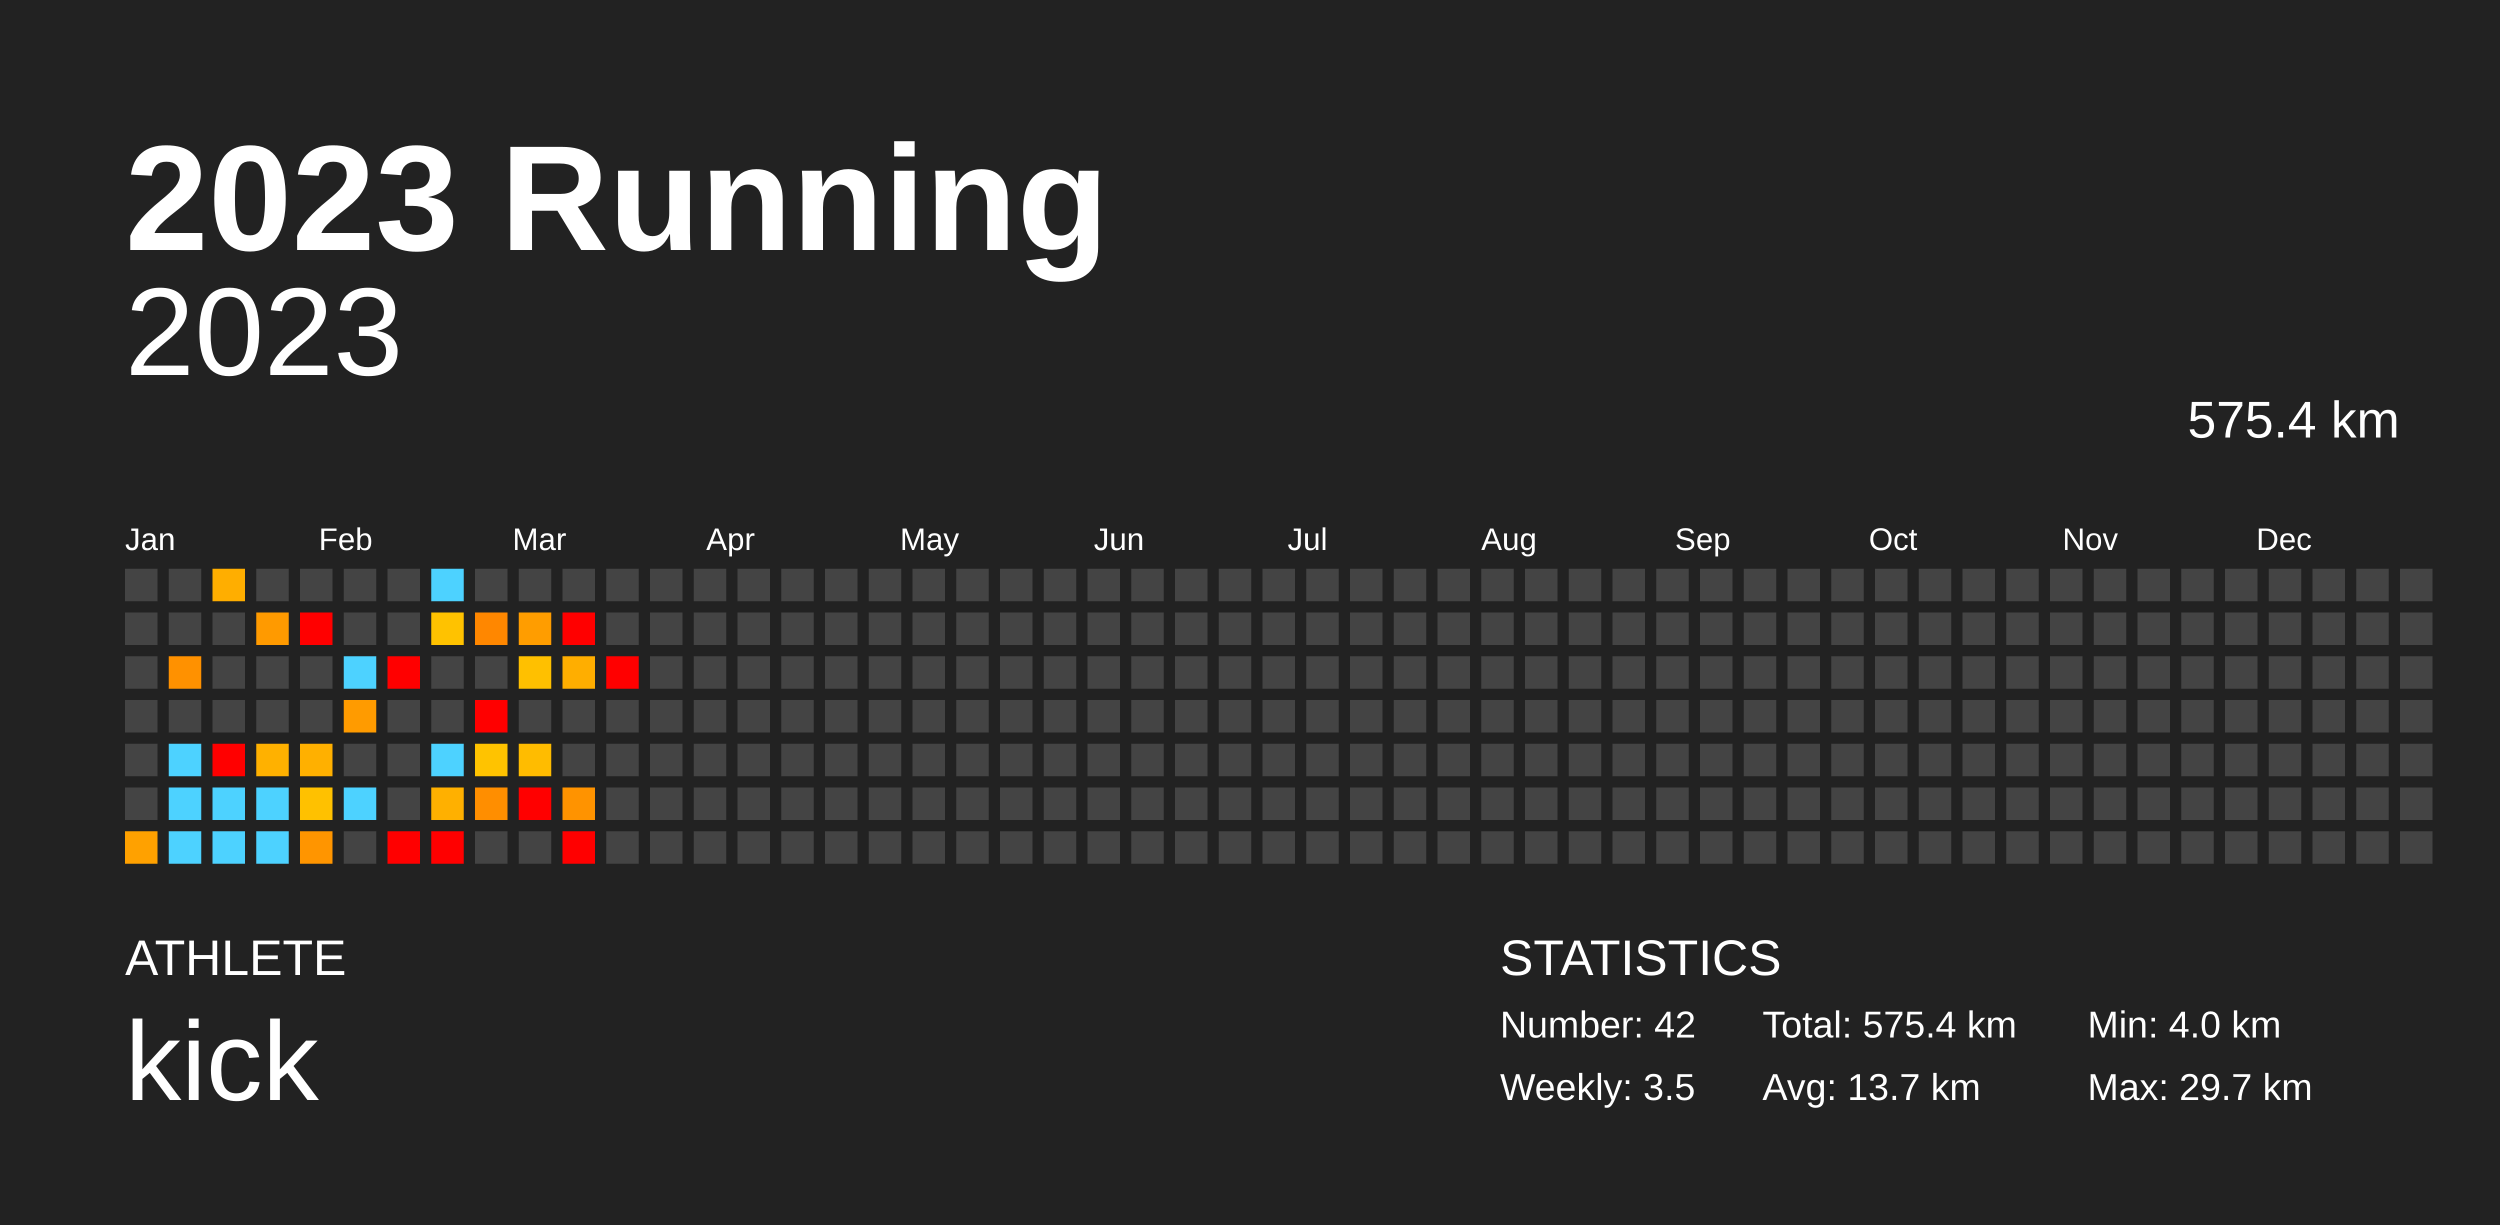
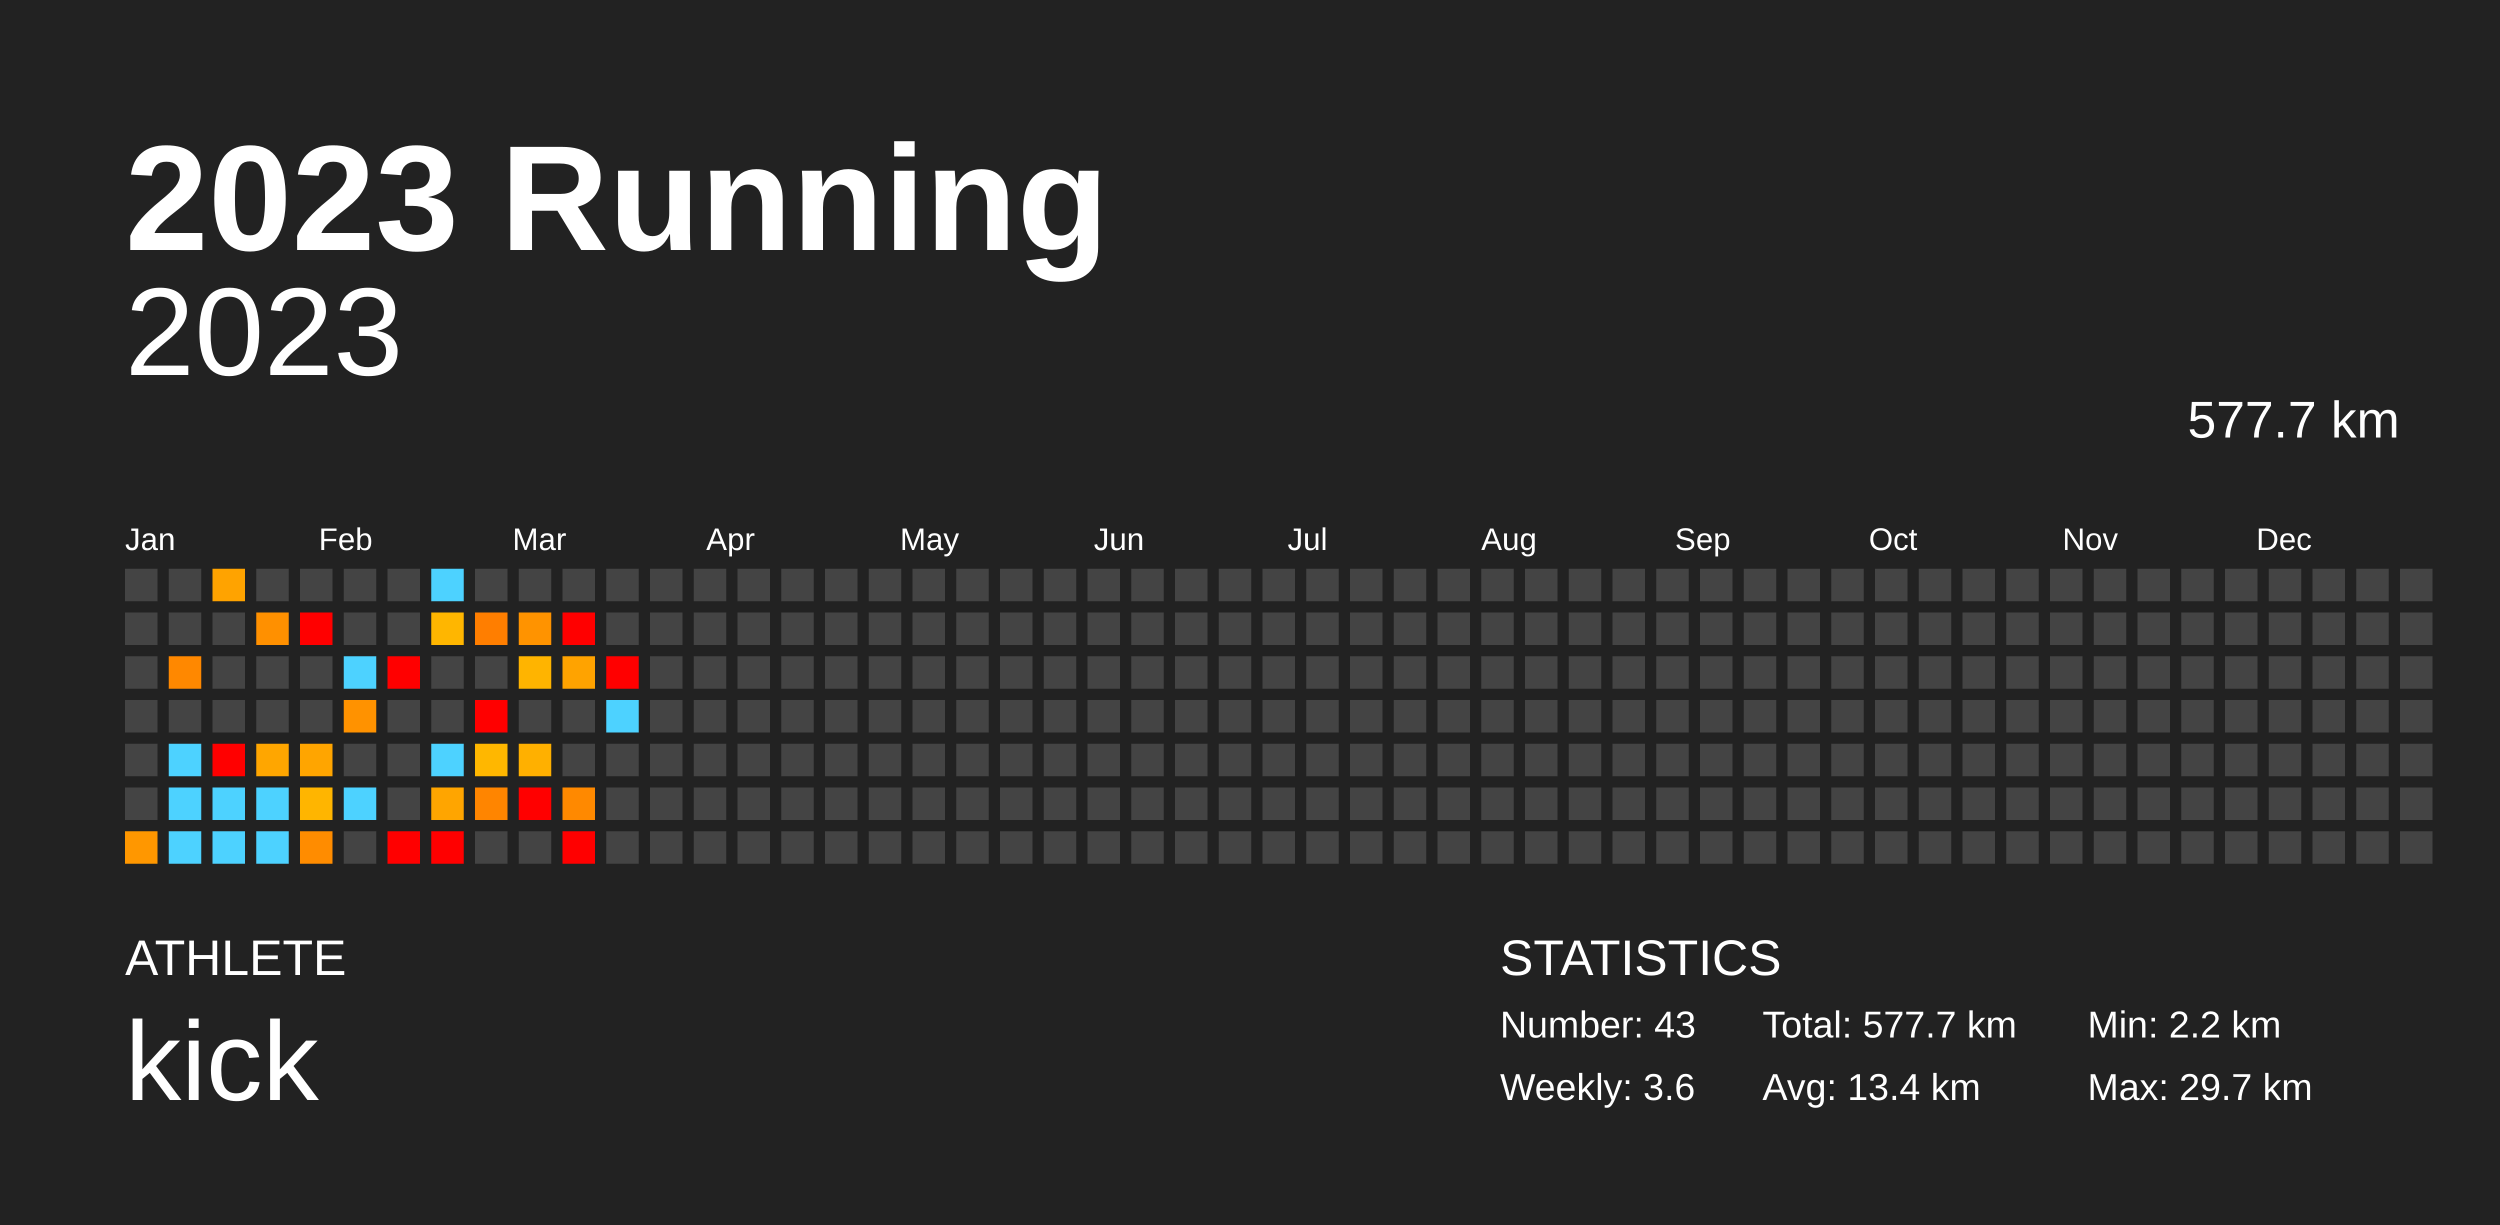
<svg xmlns="http://www.w3.org/2000/svg" baseProfile="full" height="98mm" version="1.1" viewBox="0,0,200,98" width="200mm">
  <defs />
  <rect fill="#222222" height="98" width="200" x="0" y="0" />
  <text fill="#FFFFFF" style="font-size:12px; font-family:Arial; font-weight:bold;" x="10" y="20">2023 Running</text>
  <text fill="#FFFFFF" style="font-size:4px; font-family:Arial" x="10" y="78">ATHLETE</text>
  <text fill="#FFFFFF" style="font-size:9px; font-family:Arial" x="10" y="88">kick</text>
  <text fill="#FFFFFF" style="font-size:4px; font-family:Arial" x="120" y="78">STATISTICS</text>
-   <text fill="#FFFFFF" style="font-size:3px; font-family:Arial" x="120" y="83">Number: 42</text>
-   <text fill="#FFFFFF" style="font-size:3px; font-family:Arial" x="120" y="88">Weekly: 3.5</text>
-   <text fill="#FFFFFF" style="font-size:3px; font-family:Arial" x="141" y="83">Total: 575.4 km</text>
-   <text fill="#FFFFFF" style="font-size:3px; font-family:Arial" x="141" y="88">Avg: 13.7 km</text>
-   <text fill="#FFFFFF" style="font-size:3px; font-family:Arial" x="167" y="83">Min: 4.0 km</text>
+   <text fill="#FFFFFF" style="font-size:3px; font-family:Arial" x="120" y="83">Number: 43</text>
+   <text fill="#FFFFFF" style="font-size:3px; font-family:Arial" x="120" y="88">Weekly: 3.6</text>
+   <text fill="#FFFFFF" style="font-size:3px; font-family:Arial" x="141" y="83">Total: 577.7 km</text>
+   <text fill="#FFFFFF" style="font-size:3px; font-family:Arial" x="141" y="88">Avg: 13.4 km</text>
+   <text fill="#FFFFFF" style="font-size:3px; font-family:Arial" x="167" y="83">Min: 2.2 km</text>
  <text fill="#FFFFFF" style="font-size:3px; font-family:Arial" x="167" y="88">Max: 29.7 km</text>
  <text alignment-baseline="hanging" fill="#FFFFFF" style="font-size:10.0px; font-family:Arial;" x="10" y="30">2023</text>
-   <text alignment-baseline="hanging" fill="#FFFFFF" style="font-size:4.125px; font-family:Arial;" x="175" y="35">575.4 km</text>
+   <text alignment-baseline="hanging" fill="#FFFFFF" style="font-size:4.125px; font-family:Arial;" x="175" y="35">577.7 km</text>
  <text fill="#FFFFFF" style="font-size:2.5px; font-family:Arial" x="10.0" y="44">Jan</text>
  <text fill="#FFFFFF" style="font-size:2.5px; font-family:Arial" x="25.5" y="44">Feb</text>
  <text fill="#FFFFFF" style="font-size:2.5px; font-family:Arial" x="41.0" y="44">Mar</text>
  <text fill="#FFFFFF" style="font-size:2.5px; font-family:Arial" x="56.5" y="44">Apr</text>
  <text fill="#FFFFFF" style="font-size:2.5px; font-family:Arial" x="72.0" y="44">May</text>
  <text fill="#FFFFFF" style="font-size:2.5px; font-family:Arial" x="87.5" y="44">Jun</text>
  <text fill="#FFFFFF" style="font-size:2.5px; font-family:Arial" x="103.0" y="44">Jul</text>
  <text fill="#FFFFFF" style="font-size:2.5px; font-family:Arial" x="118.5" y="44">Aug</text>
  <text fill="#FFFFFF" style="font-size:2.5px; font-family:Arial" x="134.0" y="44">Sep</text>
  <text fill="#FFFFFF" style="font-size:2.5px; font-family:Arial" x="149.5" y="44">Oct</text>
  <text fill="#FFFFFF" style="font-size:2.5px; font-family:Arial" x="165.0" y="44">Nov</text>
  <text fill="#FFFFFF" style="font-size:2.5px; font-family:Arial" x="180.5" y="44">Dec</text>
  <rect fill="#444444" height="2.6" width="2.6" x="10.0" y="45.5" />
  <rect fill="#444444" height="2.6" width="2.6" x="10.0" y="49.0" />
  <rect fill="#444444" height="2.6" width="2.6" x="10.0" y="52.5" />
  <rect fill="#444444" height="2.6" width="2.6" x="10.0" y="56.0" />
  <rect fill="#444444" height="2.6" width="2.6" x="10.0" y="59.5" />
  <rect fill="#444444" height="2.6" width="2.6" x="10.0" y="63.0" />
-   <rect fill="#ffa100" height="2.6" width="2.6" x="10.0" y="66.5" />
+   <rect fill="#ff9700" height="2.6" width="2.6" x="10.0" y="66.5" />
  <rect fill="#444444" height="2.6" width="2.6" x="13.5" y="45.5" />
  <rect fill="#444444" height="2.6" width="2.6" x="13.5" y="49.0" />
-   <rect fill="#ff9100" height="2.6" width="2.6" x="13.5" y="52.5" />
+   <rect fill="#ff8800" height="2.6" width="2.6" x="13.5" y="52.5" />
  <rect fill="#444444" height="2.6" width="2.6" x="13.5" y="56.0" />
  <rect fill="#4dd2ff" height="2.6" width="2.6" x="13.5" y="59.5" />
  <rect fill="#4dd2ff" height="2.6" width="2.6" x="13.5" y="63.0" />
  <rect fill="#4dd2ff" height="2.6" width="2.6" x="13.5" y="66.5" />
-   <rect fill="#ffae00" height="2.6" width="2.6" x="17.0" y="45.5" />
+   <rect fill="#ffa300" height="2.6" width="2.6" x="17.0" y="45.5" />
  <rect fill="#444444" height="2.6" width="2.6" x="17.0" y="49.0" />
  <rect fill="#444444" height="2.6" width="2.6" x="17.0" y="52.5" />
  <rect fill="#444444" height="2.6" width="2.6" x="17.0" y="56.0" />
  <rect fill="red" height="2.6" width="2.6" x="17.0" y="59.5" />
  <rect fill="#4dd2ff" height="2.6" width="2.6" x="17.0" y="63.0" />
  <rect fill="#4dd2ff" height="2.6" width="2.6" x="17.0" y="66.5" />
  <rect fill="#444444" height="2.6" width="2.6" x="20.5" y="45.5" />
-   <rect fill="#ff9a00" height="2.6" width="2.6" x="20.5" y="49.0" />
+   <rect fill="#ff9000" height="2.6" width="2.6" x="20.5" y="49.0" />
  <rect fill="#444444" height="2.6" width="2.6" x="20.5" y="52.5" />
  <rect fill="#444444" height="2.6" width="2.6" x="20.5" y="56.0" />
-   <rect fill="#ffb100" height="2.6" width="2.6" x="20.5" y="59.5" />
+   <rect fill="#ffa600" height="2.6" width="2.6" x="20.5" y="59.5" />
  <rect fill="#4dd2ff" height="2.6" width="2.6" x="20.5" y="63.0" />
  <rect fill="#4dd2ff" height="2.6" width="2.6" x="20.5" y="66.5" />
  <rect fill="#444444" height="2.6" width="2.6" x="24.0" y="45.5" />
  <rect fill="red" height="2.6" width="2.6" x="24.0" y="49.0" />
  <rect fill="#444444" height="2.6" width="2.6" x="24.0" y="52.5" />
  <rect fill="#444444" height="2.6" width="2.6" x="24.0" y="56.0" />
-   <rect fill="#ffb000" height="2.6" width="2.6" x="24.0" y="59.5" />
-   <rect fill="#ffc100" height="2.6" width="2.6" x="24.0" y="63.0" />
-   <rect fill="#ff9500" height="2.6" width="2.6" x="24.0" y="66.5" />
+   <rect fill="#ffa500" height="2.6" width="2.6" x="24.0" y="59.5" />
+   <rect fill="#ffb500" height="2.6" width="2.6" x="24.0" y="63.0" />
+   <rect fill="#ff8c00" height="2.6" width="2.6" x="24.0" y="66.5" />
  <rect fill="#444444" height="2.6" width="2.6" x="27.5" y="45.5" />
  <rect fill="#444444" height="2.6" width="2.6" x="27.5" y="49.0" />
  <rect fill="#4dd2ff" height="2.6" width="2.6" x="27.5" y="52.5" />
-   <rect fill="#ff9b00" height="2.6" width="2.6" x="27.5" y="56.0" />
+   <rect fill="#ff9200" height="2.6" width="2.6" x="27.5" y="56.0" />
  <rect fill="#444444" height="2.6" width="2.6" x="27.5" y="59.5" />
  <rect fill="#4dd2ff" height="2.6" width="2.6" x="27.5" y="63.0" />
  <rect fill="#444444" height="2.6" width="2.6" x="27.5" y="66.5" />
  <rect fill="#444444" height="2.6" width="2.6" x="31.0" y="45.5" />
  <rect fill="#444444" height="2.6" width="2.6" x="31.0" y="49.0" />
  <rect fill="red" height="2.6" width="2.6" x="31.0" y="52.5" />
  <rect fill="#444444" height="2.6" width="2.6" x="31.0" y="56.0" />
  <rect fill="#444444" height="2.6" width="2.6" x="31.0" y="59.5" />
  <rect fill="#444444" height="2.6" width="2.6" x="31.0" y="63.0" />
  <rect fill="red" height="2.6" width="2.6" x="31.0" y="66.5" />
  <rect fill="#4dd2ff" height="2.6" width="2.6" x="34.5" y="45.5" />
-   <rect fill="#ffc200" height="2.6" width="2.6" x="34.5" y="49.0" />
+   <rect fill="#ffb600" height="2.6" width="2.6" x="34.5" y="49.0" />
  <rect fill="#444444" height="2.6" width="2.6" x="34.5" y="52.5" />
  <rect fill="#444444" height="2.6" width="2.6" x="34.5" y="56.0" />
  <rect fill="#4dd2ff" height="2.6" width="2.6" x="34.5" y="59.5" />
-   <rect fill="#ffb000" height="2.6" width="2.6" x="34.5" y="63.0" />
+   <rect fill="#ffa500" height="2.6" width="2.6" x="34.5" y="63.0" />
  <rect fill="red" height="2.6" width="2.6" x="34.5" y="66.5" />
  <rect fill="#444444" height="2.6" width="2.6" x="38.0" y="45.5" />
-   <rect fill="#ff8700" height="2.6" width="2.6" x="38.0" y="49.0" />
+   <rect fill="#ff7e00" height="2.6" width="2.6" x="38.0" y="49.0" />
  <rect fill="#444444" height="2.6" width="2.6" x="38.0" y="52.5" />
  <rect fill="red" height="2.6" width="2.6" x="38.0" y="56.0" />
-   <rect fill="#ffc300" height="2.6" width="2.6" x="38.0" y="59.5" />
-   <rect fill="#ff8e00" height="2.6" width="2.6" x="38.0" y="63.0" />
+   <rect fill="#ffb700" height="2.6" width="2.6" x="38.0" y="59.5" />
+   <rect fill="#ff8500" height="2.6" width="2.6" x="38.0" y="63.0" />
  <rect fill="#444444" height="2.6" width="2.6" x="38.0" y="66.5" />
  <rect fill="#444444" height="2.6" width="2.6" x="41.5" y="45.5" />
-   <rect fill="#ff9d00" height="2.6" width="2.6" x="41.5" y="49.0" />
-   <rect fill="#ffc000" height="2.6" width="2.6" x="41.5" y="52.5" />
+   <rect fill="#ff9300" height="2.6" width="2.6" x="41.5" y="49.0" />
+   <rect fill="#ffb400" height="2.6" width="2.6" x="41.5" y="52.5" />
  <rect fill="#444444" height="2.6" width="2.6" x="41.5" y="56.0" />
-   <rect fill="#ffbc00" height="2.6" width="2.6" x="41.5" y="59.5" />
+   <rect fill="#ffb000" height="2.6" width="2.6" x="41.5" y="59.5" />
  <rect fill="red" height="2.6" width="2.6" x="41.5" y="63.0" />
  <rect fill="#444444" height="2.6" width="2.6" x="41.5" y="66.5" />
  <rect fill="#444444" height="2.6" width="2.6" x="45.0" y="45.5" />
  <rect fill="red" height="2.6" width="2.6" x="45.0" y="49.0" />
-   <rect fill="#ffae00" height="2.6" width="2.6" x="45.0" y="52.5" />
+   <rect fill="#ffa300" height="2.6" width="2.6" x="45.0" y="52.5" />
  <rect fill="#444444" height="2.6" width="2.6" x="45.0" y="56.0" />
  <rect fill="#444444" height="2.6" width="2.6" x="45.0" y="59.5" />
-   <rect fill="#ff9300" height="2.6" width="2.6" x="45.0" y="63.0" />
+   <rect fill="#ff8900" height="2.6" width="2.6" x="45.0" y="63.0" />
  <rect fill="red" height="2.6" width="2.6" x="45.0" y="66.5" />
  <rect fill="#444444" height="2.6" width="2.6" x="48.5" y="45.5" />
  <rect fill="#444444" height="2.6" width="2.6" x="48.5" y="49.0" />
  <rect fill="red" height="2.6" width="2.6" x="48.5" y="52.5" />
-   <rect fill="#444444" height="2.6" width="2.6" x="48.5" y="56.0" />
+   <rect fill="#4dd2ff" height="2.6" width="2.6" x="48.5" y="56.0" />
  <rect fill="#444444" height="2.6" width="2.6" x="48.5" y="59.5" />
  <rect fill="#444444" height="2.6" width="2.6" x="48.5" y="63.0" />
  <rect fill="#444444" height="2.6" width="2.6" x="48.5" y="66.5" />
  <rect fill="#444444" height="2.6" width="2.6" x="52.0" y="45.5" />
  <rect fill="#444444" height="2.6" width="2.6" x="52.0" y="49.0" />
  <rect fill="#444444" height="2.6" width="2.6" x="52.0" y="52.5" />
  <rect fill="#444444" height="2.6" width="2.6" x="52.0" y="56.0" />
  <rect fill="#444444" height="2.6" width="2.6" x="52.0" y="59.5" />
  <rect fill="#444444" height="2.6" width="2.6" x="52.0" y="63.0" />
  <rect fill="#444444" height="2.6" width="2.6" x="52.0" y="66.5" />
  <rect fill="#444444" height="2.6" width="2.6" x="55.5" y="45.5" />
  <rect fill="#444444" height="2.6" width="2.6" x="55.5" y="49.0" />
  <rect fill="#444444" height="2.6" width="2.6" x="55.5" y="52.5" />
  <rect fill="#444444" height="2.6" width="2.6" x="55.5" y="56.0" />
  <rect fill="#444444" height="2.6" width="2.6" x="55.5" y="59.5" />
  <rect fill="#444444" height="2.6" width="2.6" x="55.5" y="63.0" />
  <rect fill="#444444" height="2.6" width="2.6" x="55.5" y="66.5" />
  <rect fill="#444444" height="2.6" width="2.6" x="59.0" y="45.5" />
  <rect fill="#444444" height="2.6" width="2.6" x="59.0" y="49.0" />
  <rect fill="#444444" height="2.6" width="2.6" x="59.0" y="52.5" />
  <rect fill="#444444" height="2.6" width="2.6" x="59.0" y="56.0" />
  <rect fill="#444444" height="2.6" width="2.6" x="59.0" y="59.5" />
  <rect fill="#444444" height="2.6" width="2.6" x="59.0" y="63.0" />
  <rect fill="#444444" height="2.6" width="2.6" x="59.0" y="66.5" />
  <rect fill="#444444" height="2.6" width="2.6" x="62.5" y="45.5" />
  <rect fill="#444444" height="2.6" width="2.6" x="62.5" y="49.0" />
  <rect fill="#444444" height="2.6" width="2.6" x="62.5" y="52.5" />
  <rect fill="#444444" height="2.6" width="2.6" x="62.5" y="56.0" />
  <rect fill="#444444" height="2.6" width="2.6" x="62.5" y="59.5" />
  <rect fill="#444444" height="2.6" width="2.6" x="62.5" y="63.0" />
  <rect fill="#444444" height="2.6" width="2.6" x="62.5" y="66.5" />
  <rect fill="#444444" height="2.6" width="2.6" x="66.0" y="45.5" />
  <rect fill="#444444" height="2.6" width="2.6" x="66.0" y="49.0" />
  <rect fill="#444444" height="2.6" width="2.6" x="66.0" y="52.5" />
  <rect fill="#444444" height="2.6" width="2.6" x="66.0" y="56.0" />
  <rect fill="#444444" height="2.6" width="2.6" x="66.0" y="59.5" />
  <rect fill="#444444" height="2.6" width="2.6" x="66.0" y="63.0" />
  <rect fill="#444444" height="2.6" width="2.6" x="66.0" y="66.5" />
  <rect fill="#444444" height="2.6" width="2.6" x="69.5" y="45.5" />
  <rect fill="#444444" height="2.6" width="2.6" x="69.5" y="49.0" />
  <rect fill="#444444" height="2.6" width="2.6" x="69.5" y="52.5" />
  <rect fill="#444444" height="2.6" width="2.6" x="69.5" y="56.0" />
  <rect fill="#444444" height="2.6" width="2.6" x="69.5" y="59.5" />
  <rect fill="#444444" height="2.6" width="2.6" x="69.5" y="63.0" />
  <rect fill="#444444" height="2.6" width="2.6" x="69.5" y="66.5" />
  <rect fill="#444444" height="2.6" width="2.6" x="73.0" y="45.5" />
  <rect fill="#444444" height="2.6" width="2.6" x="73.0" y="49.0" />
  <rect fill="#444444" height="2.6" width="2.6" x="73.0" y="52.5" />
  <rect fill="#444444" height="2.6" width="2.6" x="73.0" y="56.0" />
  <rect fill="#444444" height="2.6" width="2.6" x="73.0" y="59.5" />
  <rect fill="#444444" height="2.6" width="2.6" x="73.0" y="63.0" />
  <rect fill="#444444" height="2.6" width="2.6" x="73.0" y="66.5" />
  <rect fill="#444444" height="2.6" width="2.6" x="76.5" y="45.5" />
  <rect fill="#444444" height="2.6" width="2.6" x="76.5" y="49.0" />
  <rect fill="#444444" height="2.6" width="2.6" x="76.5" y="52.5" />
  <rect fill="#444444" height="2.6" width="2.6" x="76.5" y="56.0" />
  <rect fill="#444444" height="2.6" width="2.6" x="76.5" y="59.5" />
  <rect fill="#444444" height="2.6" width="2.6" x="76.5" y="63.0" />
  <rect fill="#444444" height="2.6" width="2.6" x="76.5" y="66.5" />
  <rect fill="#444444" height="2.6" width="2.6" x="80.0" y="45.5" />
  <rect fill="#444444" height="2.6" width="2.6" x="80.0" y="49.0" />
  <rect fill="#444444" height="2.6" width="2.6" x="80.0" y="52.5" />
  <rect fill="#444444" height="2.6" width="2.6" x="80.0" y="56.0" />
  <rect fill="#444444" height="2.6" width="2.6" x="80.0" y="59.5" />
  <rect fill="#444444" height="2.6" width="2.6" x="80.0" y="63.0" />
  <rect fill="#444444" height="2.6" width="2.6" x="80.0" y="66.5" />
  <rect fill="#444444" height="2.6" width="2.6" x="83.5" y="45.5" />
  <rect fill="#444444" height="2.6" width="2.6" x="83.5" y="49.0" />
  <rect fill="#444444" height="2.6" width="2.6" x="83.5" y="52.5" />
  <rect fill="#444444" height="2.6" width="2.6" x="83.5" y="56.0" />
  <rect fill="#444444" height="2.6" width="2.6" x="83.5" y="59.5" />
  <rect fill="#444444" height="2.6" width="2.6" x="83.5" y="63.0" />
  <rect fill="#444444" height="2.6" width="2.6" x="83.5" y="66.5" />
  <rect fill="#444444" height="2.6" width="2.6" x="87.0" y="45.5" />
  <rect fill="#444444" height="2.6" width="2.6" x="87.0" y="49.0" />
  <rect fill="#444444" height="2.6" width="2.6" x="87.0" y="52.5" />
  <rect fill="#444444" height="2.6" width="2.6" x="87.0" y="56.0" />
  <rect fill="#444444" height="2.6" width="2.6" x="87.0" y="59.5" />
  <rect fill="#444444" height="2.6" width="2.6" x="87.0" y="63.0" />
  <rect fill="#444444" height="2.6" width="2.6" x="87.0" y="66.5" />
  <rect fill="#444444" height="2.6" width="2.6" x="90.5" y="45.5" />
  <rect fill="#444444" height="2.6" width="2.6" x="90.5" y="49.0" />
  <rect fill="#444444" height="2.6" width="2.6" x="90.5" y="52.5" />
  <rect fill="#444444" height="2.6" width="2.6" x="90.5" y="56.0" />
  <rect fill="#444444" height="2.6" width="2.6" x="90.5" y="59.5" />
  <rect fill="#444444" height="2.6" width="2.6" x="90.5" y="63.0" />
  <rect fill="#444444" height="2.6" width="2.6" x="90.5" y="66.5" />
  <rect fill="#444444" height="2.6" width="2.6" x="94.0" y="45.5" />
  <rect fill="#444444" height="2.6" width="2.6" x="94.0" y="49.0" />
  <rect fill="#444444" height="2.6" width="2.6" x="94.0" y="52.5" />
  <rect fill="#444444" height="2.6" width="2.6" x="94.0" y="56.0" />
  <rect fill="#444444" height="2.6" width="2.6" x="94.0" y="59.5" />
  <rect fill="#444444" height="2.6" width="2.6" x="94.0" y="63.0" />
  <rect fill="#444444" height="2.6" width="2.6" x="94.0" y="66.5" />
  <rect fill="#444444" height="2.6" width="2.6" x="97.5" y="45.5" />
  <rect fill="#444444" height="2.6" width="2.6" x="97.5" y="49.0" />
  <rect fill="#444444" height="2.6" width="2.6" x="97.5" y="52.5" />
  <rect fill="#444444" height="2.6" width="2.6" x="97.5" y="56.0" />
  <rect fill="#444444" height="2.6" width="2.6" x="97.5" y="59.5" />
  <rect fill="#444444" height="2.6" width="2.6" x="97.5" y="63.0" />
  <rect fill="#444444" height="2.6" width="2.6" x="97.5" y="66.5" />
  <rect fill="#444444" height="2.6" width="2.6" x="101.0" y="45.5" />
  <rect fill="#444444" height="2.6" width="2.6" x="101.0" y="49.0" />
  <rect fill="#444444" height="2.6" width="2.6" x="101.0" y="52.5" />
  <rect fill="#444444" height="2.6" width="2.6" x="101.0" y="56.0" />
  <rect fill="#444444" height="2.6" width="2.6" x="101.0" y="59.5" />
  <rect fill="#444444" height="2.6" width="2.6" x="101.0" y="63.0" />
  <rect fill="#444444" height="2.6" width="2.6" x="101.0" y="66.5" />
  <rect fill="#444444" height="2.6" width="2.6" x="104.5" y="45.5" />
  <rect fill="#444444" height="2.6" width="2.6" x="104.5" y="49.0" />
  <rect fill="#444444" height="2.6" width="2.6" x="104.5" y="52.5" />
  <rect fill="#444444" height="2.6" width="2.6" x="104.5" y="56.0" />
  <rect fill="#444444" height="2.6" width="2.6" x="104.5" y="59.5" />
  <rect fill="#444444" height="2.6" width="2.6" x="104.5" y="63.0" />
  <rect fill="#444444" height="2.6" width="2.6" x="104.5" y="66.5" />
  <rect fill="#444444" height="2.6" width="2.6" x="108.0" y="45.5" />
  <rect fill="#444444" height="2.6" width="2.6" x="108.0" y="49.0" />
  <rect fill="#444444" height="2.6" width="2.6" x="108.0" y="52.5" />
  <rect fill="#444444" height="2.6" width="2.6" x="108.0" y="56.0" />
  <rect fill="#444444" height="2.6" width="2.6" x="108.0" y="59.5" />
  <rect fill="#444444" height="2.6" width="2.6" x="108.0" y="63.0" />
  <rect fill="#444444" height="2.6" width="2.6" x="108.0" y="66.5" />
  <rect fill="#444444" height="2.6" width="2.6" x="111.5" y="45.5" />
  <rect fill="#444444" height="2.6" width="2.6" x="111.5" y="49.0" />
  <rect fill="#444444" height="2.6" width="2.6" x="111.5" y="52.5" />
  <rect fill="#444444" height="2.6" width="2.6" x="111.5" y="56.0" />
  <rect fill="#444444" height="2.6" width="2.6" x="111.5" y="59.5" />
  <rect fill="#444444" height="2.6" width="2.6" x="111.5" y="63.0" />
  <rect fill="#444444" height="2.6" width="2.6" x="111.5" y="66.5" />
  <rect fill="#444444" height="2.6" width="2.6" x="115.0" y="45.5" />
  <rect fill="#444444" height="2.6" width="2.6" x="115.0" y="49.0" />
  <rect fill="#444444" height="2.6" width="2.6" x="115.0" y="52.5" />
  <rect fill="#444444" height="2.6" width="2.6" x="115.0" y="56.0" />
  <rect fill="#444444" height="2.6" width="2.6" x="115.0" y="59.5" />
  <rect fill="#444444" height="2.6" width="2.6" x="115.0" y="63.0" />
  <rect fill="#444444" height="2.6" width="2.6" x="115.0" y="66.5" />
  <rect fill="#444444" height="2.6" width="2.6" x="118.5" y="45.5" />
  <rect fill="#444444" height="2.6" width="2.6" x="118.5" y="49.0" />
  <rect fill="#444444" height="2.6" width="2.6" x="118.5" y="52.5" />
  <rect fill="#444444" height="2.6" width="2.6" x="118.5" y="56.0" />
  <rect fill="#444444" height="2.6" width="2.6" x="118.5" y="59.5" />
  <rect fill="#444444" height="2.6" width="2.6" x="118.5" y="63.0" />
  <rect fill="#444444" height="2.6" width="2.6" x="118.5" y="66.5" />
  <rect fill="#444444" height="2.6" width="2.6" x="122.0" y="45.5" />
  <rect fill="#444444" height="2.6" width="2.6" x="122.0" y="49.0" />
  <rect fill="#444444" height="2.6" width="2.6" x="122.0" y="52.5" />
  <rect fill="#444444" height="2.6" width="2.6" x="122.0" y="56.0" />
  <rect fill="#444444" height="2.6" width="2.6" x="122.0" y="59.5" />
  <rect fill="#444444" height="2.6" width="2.6" x="122.0" y="63.0" />
  <rect fill="#444444" height="2.6" width="2.6" x="122.0" y="66.5" />
  <rect fill="#444444" height="2.6" width="2.6" x="125.5" y="45.5" />
  <rect fill="#444444" height="2.6" width="2.6" x="125.5" y="49.0" />
  <rect fill="#444444" height="2.6" width="2.6" x="125.5" y="52.5" />
  <rect fill="#444444" height="2.6" width="2.6" x="125.5" y="56.0" />
  <rect fill="#444444" height="2.6" width="2.6" x="125.5" y="59.5" />
  <rect fill="#444444" height="2.6" width="2.6" x="125.5" y="63.0" />
  <rect fill="#444444" height="2.6" width="2.6" x="125.5" y="66.5" />
  <rect fill="#444444" height="2.6" width="2.6" x="129.0" y="45.5" />
  <rect fill="#444444" height="2.6" width="2.6" x="129.0" y="49.0" />
  <rect fill="#444444" height="2.6" width="2.6" x="129.0" y="52.5" />
  <rect fill="#444444" height="2.6" width="2.6" x="129.0" y="56.0" />
  <rect fill="#444444" height="2.6" width="2.6" x="129.0" y="59.5" />
  <rect fill="#444444" height="2.6" width="2.6" x="129.0" y="63.0" />
  <rect fill="#444444" height="2.6" width="2.6" x="129.0" y="66.5" />
  <rect fill="#444444" height="2.6" width="2.6" x="132.5" y="45.5" />
  <rect fill="#444444" height="2.6" width="2.6" x="132.5" y="49.0" />
  <rect fill="#444444" height="2.6" width="2.6" x="132.5" y="52.5" />
  <rect fill="#444444" height="2.6" width="2.6" x="132.5" y="56.0" />
  <rect fill="#444444" height="2.6" width="2.6" x="132.5" y="59.5" />
  <rect fill="#444444" height="2.6" width="2.6" x="132.5" y="63.0" />
  <rect fill="#444444" height="2.6" width="2.6" x="132.5" y="66.5" />
  <rect fill="#444444" height="2.6" width="2.6" x="136.0" y="45.5" />
  <rect fill="#444444" height="2.6" width="2.6" x="136.0" y="49.0" />
  <rect fill="#444444" height="2.6" width="2.6" x="136.0" y="52.5" />
  <rect fill="#444444" height="2.6" width="2.6" x="136.0" y="56.0" />
  <rect fill="#444444" height="2.6" width="2.6" x="136.0" y="59.5" />
  <rect fill="#444444" height="2.6" width="2.6" x="136.0" y="63.0" />
  <rect fill="#444444" height="2.6" width="2.6" x="136.0" y="66.5" />
  <rect fill="#444444" height="2.6" width="2.6" x="139.5" y="45.5" />
  <rect fill="#444444" height="2.6" width="2.6" x="139.5" y="49.0" />
  <rect fill="#444444" height="2.6" width="2.6" x="139.5" y="52.5" />
  <rect fill="#444444" height="2.6" width="2.6" x="139.5" y="56.0" />
  <rect fill="#444444" height="2.6" width="2.6" x="139.5" y="59.5" />
  <rect fill="#444444" height="2.6" width="2.6" x="139.5" y="63.0" />
  <rect fill="#444444" height="2.6" width="2.6" x="139.5" y="66.5" />
  <rect fill="#444444" height="2.6" width="2.6" x="143.0" y="45.5" />
  <rect fill="#444444" height="2.6" width="2.6" x="143.0" y="49.0" />
  <rect fill="#444444" height="2.6" width="2.6" x="143.0" y="52.5" />
  <rect fill="#444444" height="2.6" width="2.6" x="143.0" y="56.0" />
  <rect fill="#444444" height="2.6" width="2.6" x="143.0" y="59.5" />
  <rect fill="#444444" height="2.6" width="2.6" x="143.0" y="63.0" />
  <rect fill="#444444" height="2.6" width="2.6" x="143.0" y="66.5" />
  <rect fill="#444444" height="2.6" width="2.6" x="146.5" y="45.5" />
  <rect fill="#444444" height="2.6" width="2.6" x="146.5" y="49.0" />
  <rect fill="#444444" height="2.6" width="2.6" x="146.5" y="52.5" />
  <rect fill="#444444" height="2.6" width="2.6" x="146.5" y="56.0" />
  <rect fill="#444444" height="2.6" width="2.6" x="146.5" y="59.5" />
  <rect fill="#444444" height="2.6" width="2.6" x="146.5" y="63.0" />
  <rect fill="#444444" height="2.6" width="2.6" x="146.5" y="66.5" />
  <rect fill="#444444" height="2.6" width="2.6" x="150.0" y="45.5" />
  <rect fill="#444444" height="2.6" width="2.6" x="150.0" y="49.0" />
  <rect fill="#444444" height="2.6" width="2.6" x="150.0" y="52.5" />
  <rect fill="#444444" height="2.6" width="2.6" x="150.0" y="56.0" />
  <rect fill="#444444" height="2.6" width="2.6" x="150.0" y="59.5" />
  <rect fill="#444444" height="2.6" width="2.6" x="150.0" y="63.0" />
  <rect fill="#444444" height="2.6" width="2.6" x="150.0" y="66.5" />
  <rect fill="#444444" height="2.6" width="2.6" x="153.5" y="45.5" />
  <rect fill="#444444" height="2.6" width="2.6" x="153.5" y="49.0" />
  <rect fill="#444444" height="2.6" width="2.6" x="153.5" y="52.5" />
  <rect fill="#444444" height="2.6" width="2.6" x="153.5" y="56.0" />
  <rect fill="#444444" height="2.6" width="2.6" x="153.5" y="59.5" />
  <rect fill="#444444" height="2.6" width="2.6" x="153.5" y="63.0" />
  <rect fill="#444444" height="2.6" width="2.6" x="153.5" y="66.5" />
  <rect fill="#444444" height="2.6" width="2.6" x="157.0" y="45.5" />
  <rect fill="#444444" height="2.6" width="2.6" x="157.0" y="49.0" />
  <rect fill="#444444" height="2.6" width="2.6" x="157.0" y="52.5" />
  <rect fill="#444444" height="2.6" width="2.6" x="157.0" y="56.0" />
  <rect fill="#444444" height="2.6" width="2.6" x="157.0" y="59.5" />
  <rect fill="#444444" height="2.6" width="2.6" x="157.0" y="63.0" />
  <rect fill="#444444" height="2.6" width="2.6" x="157.0" y="66.5" />
  <rect fill="#444444" height="2.6" width="2.6" x="160.5" y="45.5" />
  <rect fill="#444444" height="2.6" width="2.6" x="160.5" y="49.0" />
  <rect fill="#444444" height="2.6" width="2.6" x="160.5" y="52.5" />
  <rect fill="#444444" height="2.6" width="2.6" x="160.5" y="56.0" />
  <rect fill="#444444" height="2.6" width="2.6" x="160.5" y="59.5" />
  <rect fill="#444444" height="2.6" width="2.6" x="160.5" y="63.0" />
  <rect fill="#444444" height="2.6" width="2.6" x="160.5" y="66.5" />
  <rect fill="#444444" height="2.6" width="2.6" x="164.0" y="45.5" />
  <rect fill="#444444" height="2.6" width="2.6" x="164.0" y="49.0" />
  <rect fill="#444444" height="2.6" width="2.6" x="164.0" y="52.5" />
  <rect fill="#444444" height="2.6" width="2.6" x="164.0" y="56.0" />
  <rect fill="#444444" height="2.6" width="2.6" x="164.0" y="59.5" />
  <rect fill="#444444" height="2.6" width="2.6" x="164.0" y="63.0" />
  <rect fill="#444444" height="2.6" width="2.6" x="164.0" y="66.5" />
  <rect fill="#444444" height="2.6" width="2.6" x="167.5" y="45.5" />
  <rect fill="#444444" height="2.6" width="2.6" x="167.5" y="49.0" />
  <rect fill="#444444" height="2.6" width="2.6" x="167.5" y="52.5" />
  <rect fill="#444444" height="2.6" width="2.6" x="167.5" y="56.0" />
  <rect fill="#444444" height="2.6" width="2.6" x="167.5" y="59.5" />
  <rect fill="#444444" height="2.6" width="2.6" x="167.5" y="63.0" />
  <rect fill="#444444" height="2.6" width="2.6" x="167.5" y="66.5" />
  <rect fill="#444444" height="2.6" width="2.6" x="171.0" y="45.5" />
  <rect fill="#444444" height="2.6" width="2.6" x="171.0" y="49.0" />
  <rect fill="#444444" height="2.6" width="2.6" x="171.0" y="52.5" />
  <rect fill="#444444" height="2.6" width="2.6" x="171.0" y="56.0" />
  <rect fill="#444444" height="2.6" width="2.6" x="171.0" y="59.5" />
  <rect fill="#444444" height="2.6" width="2.6" x="171.0" y="63.0" />
  <rect fill="#444444" height="2.6" width="2.6" x="171.0" y="66.5" />
  <rect fill="#444444" height="2.6" width="2.6" x="174.5" y="45.5" />
  <rect fill="#444444" height="2.6" width="2.6" x="174.5" y="49.0" />
  <rect fill="#444444" height="2.6" width="2.6" x="174.5" y="52.5" />
  <rect fill="#444444" height="2.6" width="2.6" x="174.5" y="56.0" />
  <rect fill="#444444" height="2.6" width="2.6" x="174.5" y="59.5" />
  <rect fill="#444444" height="2.6" width="2.6" x="174.5" y="63.0" />
  <rect fill="#444444" height="2.6" width="2.6" x="174.5" y="66.5" />
  <rect fill="#444444" height="2.6" width="2.6" x="178.0" y="45.5" />
  <rect fill="#444444" height="2.6" width="2.6" x="178.0" y="49.0" />
  <rect fill="#444444" height="2.6" width="2.6" x="178.0" y="52.5" />
  <rect fill="#444444" height="2.6" width="2.6" x="178.0" y="56.0" />
  <rect fill="#444444" height="2.6" width="2.6" x="178.0" y="59.5" />
  <rect fill="#444444" height="2.6" width="2.6" x="178.0" y="63.0" />
  <rect fill="#444444" height="2.6" width="2.6" x="178.0" y="66.5" />
  <rect fill="#444444" height="2.6" width="2.6" x="181.5" y="45.5" />
  <rect fill="#444444" height="2.6" width="2.6" x="181.5" y="49.0" />
  <rect fill="#444444" height="2.6" width="2.6" x="181.5" y="52.5" />
  <rect fill="#444444" height="2.6" width="2.6" x="181.5" y="56.0" />
  <rect fill="#444444" height="2.6" width="2.6" x="181.5" y="59.5" />
  <rect fill="#444444" height="2.6" width="2.6" x="181.5" y="63.0" />
  <rect fill="#444444" height="2.6" width="2.6" x="181.5" y="66.5" />
  <rect fill="#444444" height="2.6" width="2.6" x="185.0" y="45.5" />
  <rect fill="#444444" height="2.6" width="2.6" x="185.0" y="49.0" />
  <rect fill="#444444" height="2.6" width="2.6" x="185.0" y="52.5" />
  <rect fill="#444444" height="2.6" width="2.6" x="185.0" y="56.0" />
  <rect fill="#444444" height="2.6" width="2.6" x="185.0" y="59.5" />
  <rect fill="#444444" height="2.6" width="2.6" x="185.0" y="63.0" />
  <rect fill="#444444" height="2.6" width="2.6" x="185.0" y="66.5" />
  <rect fill="#444444" height="2.6" width="2.6" x="188.5" y="45.5" />
  <rect fill="#444444" height="2.6" width="2.6" x="188.5" y="49.0" />
  <rect fill="#444444" height="2.6" width="2.6" x="188.5" y="52.5" />
  <rect fill="#444444" height="2.6" width="2.6" x="188.5" y="56.0" />
  <rect fill="#444444" height="2.6" width="2.6" x="188.5" y="59.5" />
  <rect fill="#444444" height="2.6" width="2.6" x="188.5" y="63.0" />
  <rect fill="#444444" height="2.6" width="2.6" x="188.5" y="66.5" />
  <rect fill="#444444" height="2.6" width="2.6" x="192.0" y="45.5" />
  <rect fill="#444444" height="2.6" width="2.6" x="192.0" y="49.0" />
  <rect fill="#444444" height="2.6" width="2.6" x="192.0" y="52.5" />
  <rect fill="#444444" height="2.6" width="2.6" x="192.0" y="56.0" />
  <rect fill="#444444" height="2.6" width="2.6" x="192.0" y="59.5" />
  <rect fill="#444444" height="2.6" width="2.6" x="192.0" y="63.0" />
  <rect fill="#444444" height="2.6" width="2.6" x="192.0" y="66.5" />
</svg>
